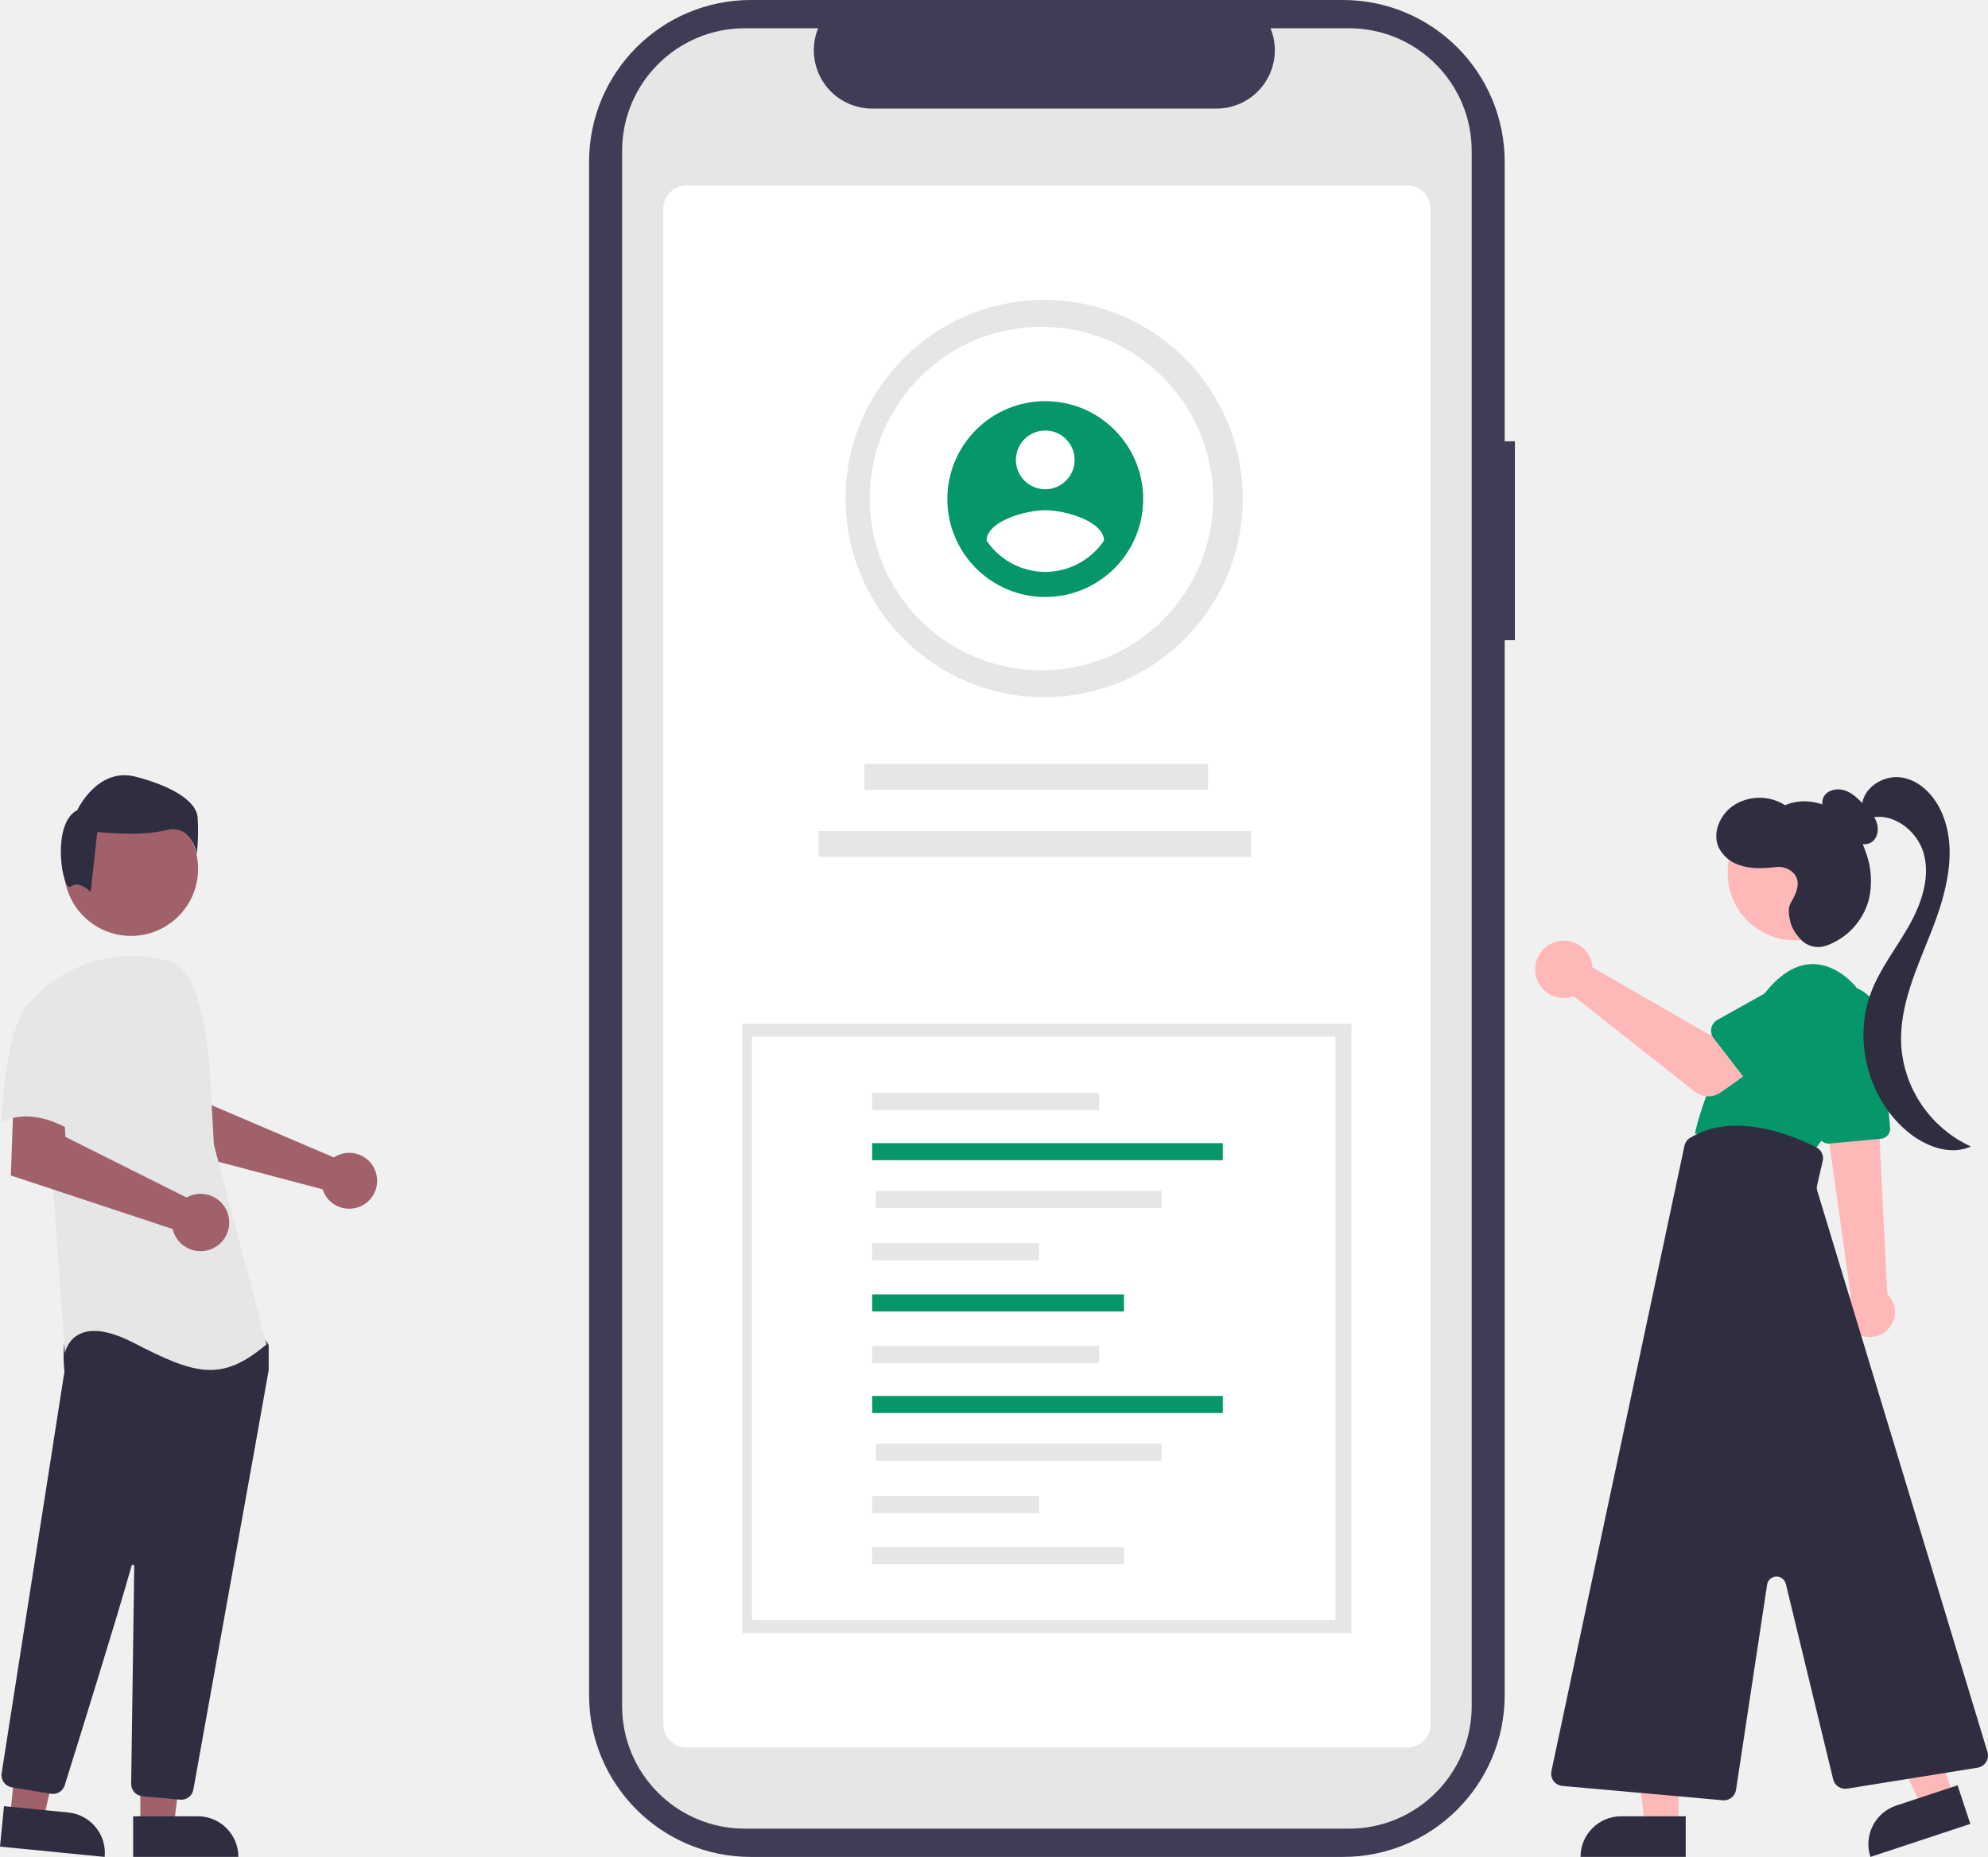
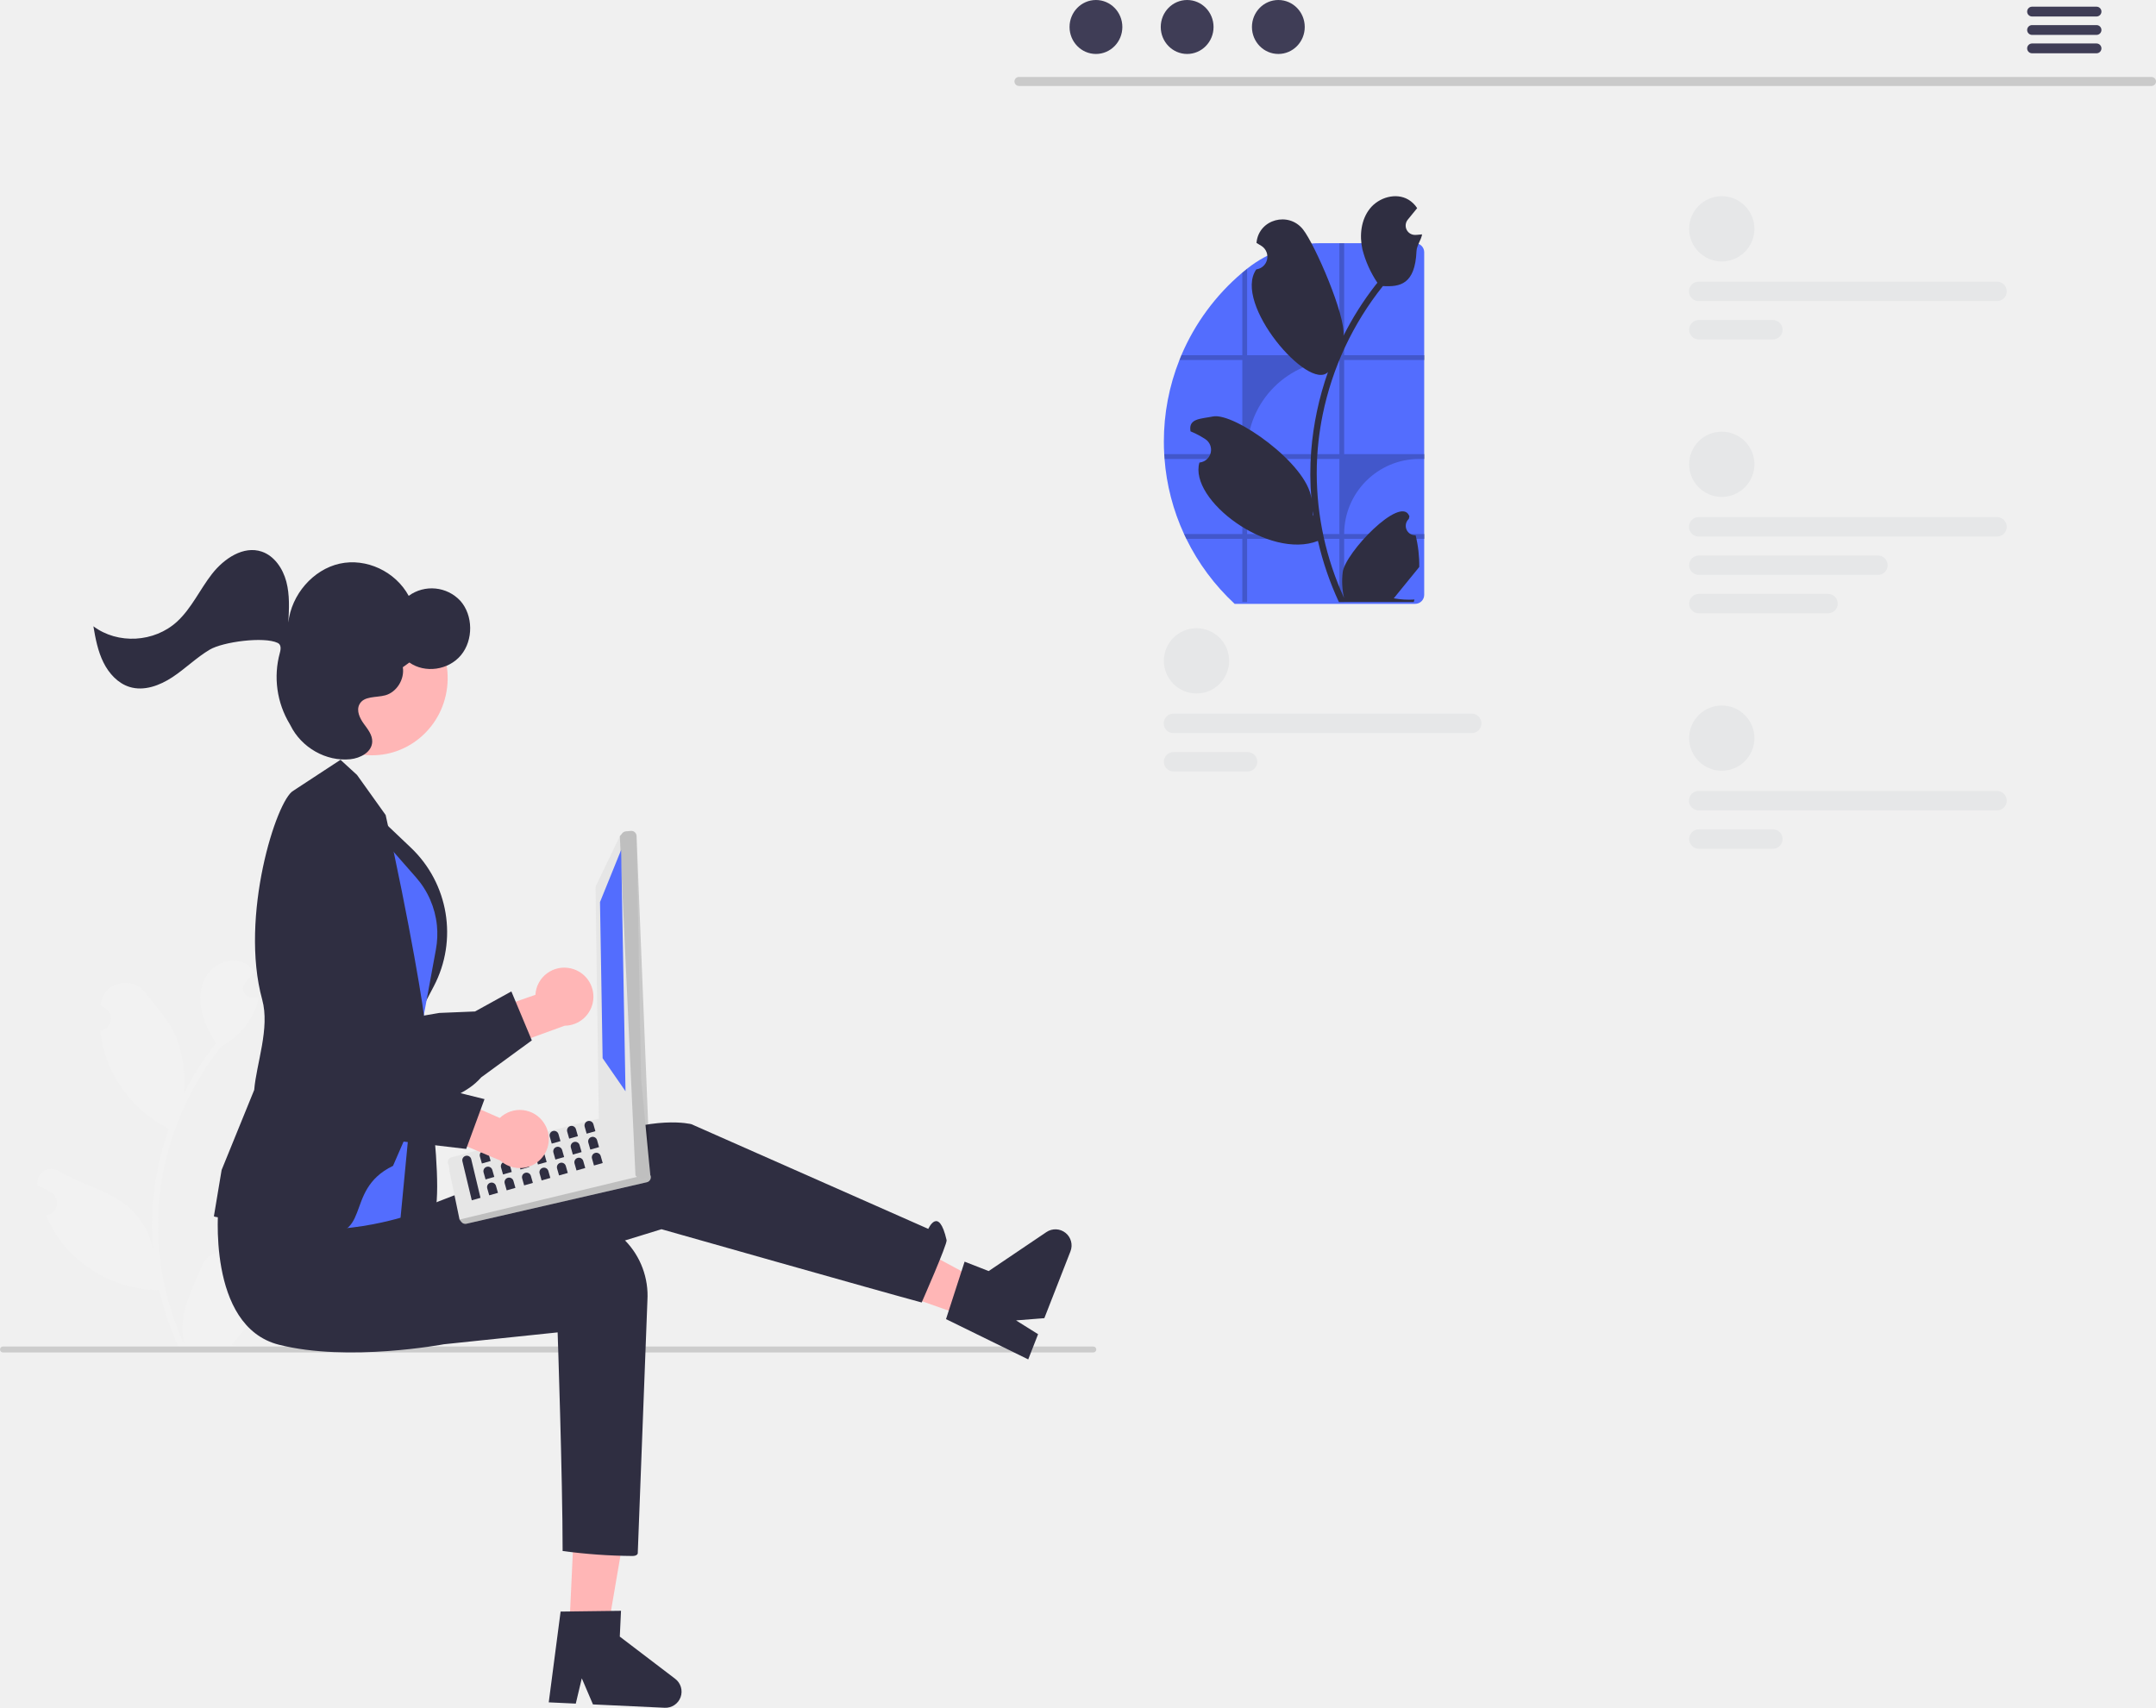
- <svg xmlns="http://www.w3.org/2000/svg" data-name="Layer 1" width="728.082" height="680.001" viewBox="0 0 728.082 680.001">
-   <path id="a55003b0-0446-4784-a3ce-c481a9759178-197" data-name="Path 339" d="M790.764,271.594h-3.736v-102.354a59.24,59.24,0,0,0-59.24-59.24h-216.846a59.24,59.24,0,0,0-59.24,59.24v561.521a59.24,59.24,0,0,0,59.24,59.24h216.85a59.24,59.24,0,0,0,59.24-59.24v-386.31h3.732Z" transform="translate(-235.959 -109.9995)" fill="#3f3d56" />
-   <path id="ad332593-d547-4870-8db7-c0503e6eb31e-198" data-name="Path 340" d="M774.954,165.275v569.452a44.93,44.93,0,0,1-44.913,44.923h-221.306a44.937,44.937,0,0,1-44.941-44.928v-569.447a44.936,44.936,0,0,1,44.941-44.922h26.845a21.364,21.364,0,0,0,19.764,29.411h126.168a21.364,21.364,0,0,0,19.76-29.415h28.756a44.93,44.93,0,0,1,44.922,44.913Z" transform="translate(-235.959 -109.9995)" fill="#e6e6e6" />
-   <path d="M751.374,749.925h-264a8.51,8.51,0,0,1-8.5-8.5v-555a8.51,8.51,0,0,1,8.5-8.5h264a8.51,8.51,0,0,1,8.5,8.5v555A8.51,8.51,0,0,1,751.374,749.925Z" transform="translate(-235.959 -109.9995)" fill="#fff" />
-   <circle id="edacdc74-dfad-4c1d-939b-d6c7a98a2115" data-name="Ellipse 56" cx="382.415" cy="182.571" r="72.736" fill="#e6e6e6" />
-   <circle id="aec4df6d-8b06-4bbe-8d40-2c8bcc37cf40" data-name="Ellipse 60" cx="381.415" cy="182.571" r="62.889" fill="#fff" />
-   <path id="b468b121-27e1-4684-879a-d4a6b6510a38-199" data-name="Path 341" d="M618.774,256.9a35.856,35.856,0,1,0,35.856,35.856,35.856,35.856,0,0,0-35.856-35.856Zm0,10.757a10.757,10.757,0,1,1-10.757,10.757,10.757,10.757,0,0,1,10.757-10.757Zm0,51.784a26.121,26.121,0,0,1-21.514-11.481c.172-7.171,14.342-11.119,21.514-11.119s21.341,3.948,21.514,11.119a26.164,26.164,0,0,1-21.514,11.484Z" transform="translate(-235.959 -109.9995)" fill="#059669" />
-   <rect id="af237293-25a3-489f-aa06-65014690590a" data-name="Rectangle 26" x="316.605" y="279.75" width="125.838" height="9.458" fill="#e6e6e6" />
-   <rect id="aecd757e-3845-4054-8ef4-8f3b3f1464a2" data-name="Rectangle 27" x="299.768" y="304.327" width="158.368" height="9.458" fill="#e6e6e6" />
-   <rect id="a528162f-764e-4523-bc44-e6dc5465582a" data-name="Rectangle 25-2" x="271.868" y="374.923" width="223.094" height="223.094" fill="#e6e6e6" />
-   <rect id="ac408f88-9589-4a26-924c-e7a781ddb6bc" data-name="Rectangle 25-3" x="275.415" y="379.643" width="213.655" height="213.655" fill="#fff" />
-   <g id="be47c712-4ebf-4226-80ad-879612060a69" data-name="Group 22">
-     <rect id="fadc6105-0551-448d-b6d9-436c4cc2b7a7" data-name="Rectangle 28" x="319.415" y="400.267" width="83.168" height="6.251" fill="#e6e6e6" />
-     <rect id="a4376b16-bb23-442d-8938-a8bcab4f190c" data-name="Rectangle 29" x="319.415" y="418.619" width="128.429" height="6.251" fill="#059669" />
-     <rect id="ae6c1c25-1aef-4af7-84b7-a99cb79f7c28" data-name="Rectangle 30" x="320.75" y="436.096" width="104.667" height="6.251" fill="#e6e6e6" />
-     <rect id="ad31106a-9486-4fc6-9d92-2d07f7dcec19" data-name="Rectangle 31" x="319.415" y="455.272" width="61.103" height="6.251" fill="#e6e6e6" />
-     <rect id="e133e237-d12d-4331-8259-b0f1b7869d24" data-name="Rectangle 32" x="319.415" y="474.003" width="92.22" height="6.251" fill="#059669" />
-     <rect id="a9ae706b-b3a6-4b62-8ac7-3a7f4cd0039d" data-name="Rectangle 38" x="319.415" y="492.851" width="83.168" height="6.251" fill="#e6e6e6" />
-     <rect id="bd082349-b2f2-4b60-be0c-57e16efac88b" data-name="Rectangle 39" x="319.415" y="511.202" width="128.429" height="6.251" fill="#059669" />
-     <rect id="ac0416d6-b57f-4bc7-9ff0-bb8dbe215cb0" data-name="Rectangle 40" x="320.75" y="528.679" width="104.667" height="6.251" fill="#e6e6e6" />
-     <rect id="b9702d28-4113-492b-a4b0-dbfc92fa702e" data-name="Rectangle 41" x="319.415" y="547.856" width="61.103" height="6.251" fill="#e6e6e6" />
-     <rect id="b41357bb-831a-49ca-b340-115c840dd657" data-name="Rectangle 42" x="319.415" y="566.587" width="92.22" height="6.251" fill="#e6e6e6" />
-   </g>
-   <g id="ac800076-fc8a-4256-a3b5-70e496d28429" data-name="Group 23">
-     <path id="b13647df-bb42-4a02-9bba-2700c526619d-200" data-name="Path 385" d="M928.727,595.025a9.13,9.13,0,1,1-15.852-9.064q.031-.053.062-.106a9.826,9.826,0,0,1,.86-1.22l-7.68-54.74-.23-1.64-1.56-11.17-.23-1.61.85.04,14.88.68,3.99.18.5,10.19,2.83,57.29a9.118,9.118,0,0,1,1.58,11.17Z" transform="translate(-235.959 -109.9995)" fill="#ffb8b8" />
-     <path id="bd34735f-0976-456f-8e45-072b5e73a744-201" data-name="Path 386" d="M905.931,528.751l18.895-1.733a3.73,3.73,0,0,0,3.364-4.037l-3.5-39.292a14.326,14.326,0,0,0-28.538,2.548q.036.406.096.809l5.666,38.54a3.724,3.724,0,0,0,3.678,3.181A2.639,2.639,0,0,0,905.931,528.751Z" transform="translate(-235.959 -109.9995)" fill="#059669" />
-     <path id="f1e660d0-c56f-45d1-8714-e8a3d2ffeea9-202" data-name="Path 387" d="M920.253,497.008a26.316,26.316,0,0,0-9.679-30.288c-7.125-4.875-16.875-6.625-27.375,5.875-21,25-26.5,52.5-26.5,52.5l43,7S914.322,514.22,920.253,497.008Z" transform="translate(-235.959 -109.9995)" fill="#059669" />
-     <path id="eb60bd0b-2a6b-4db7-a453-977e2259822f-203" data-name="Path 388" d="M850.706,778.614h-12.26l-5.832-47.288h18.094Z" transform="translate(-235.959 -109.9995)" fill="#ffb8b8" />
-     <path id="b4104c20-2c86-47e7-b6b0-d86d656d7ba2-204" data-name="Path 389" d="M814.805,789.997h38.531v-14.887h-23.644a14.887,14.887,0,0,0-14.887,14.887Z" transform="translate(-235.959 -109.9995)" fill="#2f2e41" />
-     <path id="b4e48bf6-fea8-48c3-adaa-b392a855b3f6-205" data-name="Path 390" d="M951.5,767.921l-11.64,3.848-20.38-43.068,17.18-5.679Z" transform="translate(-235.959 -109.9995)" fill="#ffb8b8" />
-     <path id="a6908023-9fbc-48a9-be4c-c86c0c45ebaf-206" data-name="Path 391" d="M920.983,789.997l36.584-12.092-4.672-14.135-22.45,7.42a14.887,14.887,0,0,0-9.463,18.807Z" transform="translate(-235.959 -109.9995)" fill="#2f2e41" />
-     <circle id="a687fec6-02c9-4040-89ed-32d713123e7f" data-name="Ellipse 65" cx="657.301" cy="319.761" r="24.561" fill="#ffb8b8" />
-     <path id="badfc474-5669-4d61-bc01-f70cc92406de-207" data-name="Path 392" d="M871.755,765.451l11.385-75.145a3.5,3.5,0,0,1,6.862-.3l17.338,71.612a4.533,4.533,0,0,0,5.088,3.385l47.825-7.686a4.5,4.5,0,0,0,3.593-5.75l-62.361-205.6a3.5,3.5,0,0,1-.061-1.8l2.076-9a4.484,4.484,0,0,0-2.327-5.014c-8.492-4.333-30-13.341-46.231-3.474a4.551,4.551,0,0,0-2.079,2.927l-48.716,228.97a4.5,4.5,0,0,0,4,5.419l58.757,5.262q.2.018.4.018a4.508,4.508,0,0,0,4.448-3.825Z" transform="translate(-235.959 -109.9995)" fill="#2f2e41" />
-     <path id="eb685785-93ca-4296-839e-b201e57ae5bb-208" data-name="Path 393" d="M909.546,412.407a18.58,18.58,0,0,1-4.855-4.22,6.3,6.3,0,0,1-.97-6.1c1.241-2.738,4.928-3.6,7.786-2.671s5.065,3.172,7.153,5.333c1.839,1.9,3.731,3.892,4.6,6.391s.424,5.668-1.746,7.185c-2.13,1.488-5.192.879-7.24-.719s-3.316-3.97-4.525-6.27Z" transform="translate(-235.959 -109.9995)" fill="#2f2e41" />
-     <path id="a7ccb8bb-f2b9-4447-b454-9c546e399f41-209" data-name="Path 394" d="M917.865,405.409c.136-6.92,8.024-11.883,14.837-10.656s12.049,7.035,14.67,13.441c5.538,13.535,1.381,28.979-3.955,42.6s-11.94,27.439-11.161,42.043a43.925,43.925,0,0,0,25.515,37c-7.688,3.485-16.878-.115-23.339-5.548-14.348-12.065-19.886-33.546-13.161-51.044,3.317-8.631,9.163-16.015,13.727-24.056s7.913-17.518,5.556-26.459-12.385-16.179-20.958-12.72Z" transform="translate(-235.959 -109.9995)" fill="#2f2e41" />
-     <path id="bd42e2a1-f38b-413b-b655-cc202f14f4c1-210" data-name="Path 395" d="M891.787,440.659c2.141-3.618,4.3-8.368.388-11.531a8.064,8.064,0,0,0-6.05-1.6c-4.412.532-9.217.751-13.488-.852a12.644,12.644,0,0,1-7.335-6.591c-2.2-5.224.556-11.572,5.165-14.874a17.4,17.4,0,0,1,19.258-.341c5.97-2.637,13.213-1.464,18.637,2.166s9.135,9.443,11.151,15.65a30.206,30.206,0,0,1,.923,16.615,24.692,24.692,0,0,1-15.316,16.879,8.892,8.892,0,0,1-8.782-1.3s-3.385-2.955-4.444-6.514C891.079,445.629,890.644,442.592,891.787,440.659Z" transform="translate(-235.959 -109.9995)" fill="#2f2e41" />
-     <path id="a0cecca8-8fe0-4420-9365-651f9eef8dd5-211" data-name="Path 397" d="M818.925,462.575a10.524,10.524,0,0,1,.239,1.64l42.957,24.782,10.441-6.011,11.131,14.572-17.45,12.438a8,8,0,0,1-9.6-.234l-44.3-34.946a10.5,10.5,0,1,1,6.576-12.241Z" transform="translate(-235.959 -109.9995)" fill="#ffb8b8" />
-     <path id="b21f2b01-13d8-4bae-8637-c810de2f9faf-212" data-name="Path 398" d="M863.558,490.171l13.884,17.994a4.5,4.5,0,0,0,6.8.373l15.717-16.321a12.5,12.5,0,0,0-14.926-20.056q-.204.152-.401.312l-19.712,11.022a4.5,4.5,0,0,0-1.365,6.676Z" transform="translate(-235.959 -109.9995)" fill="#059669" />
-   </g>
-   <g id="b22d1c68-5a77-444f-a5cc-3f82f20a89dd" data-name="Group 24">
-     <path id="e5b1612b-0075-49ae-a43a-e875f9772667-213" data-name="Path 552" d="M359.66,533.056a10.091,10.091,0,0,0-1.411.787l-44.852-19.143-1.6-11.815-17.922-.11,1.059,27.1,59.2,15.658a10.606,10.606,0,0,0,.448,1.208,10.235,10.235,0,1,0,5.079-13.682Z" transform="translate(-235.959 -109.9995)" fill="#a0616a" />
-     <path id="aa9c986c-d78a-4457-b2bb-b0791fabccea-214" data-name="Path 553" d="M287.357,778.615h12.26l5.832-47.288h-18.094Z" transform="translate(-235.959 -109.9995)" fill="#a0616a" />
-     <path id="b210f84f-9c85-4cf8-a59b-65b7d4fb35d0-215" data-name="Path 554" d="M308.374,775.112h-23.644v14.882h38.531a14.887,14.887,0,0,0-14.887-14.887h-0Z" transform="translate(-235.959 -109.9995)" fill="#2f2e41" />
-     <path id="f66096e0-a946-448d-a2e8-3cde5fe284ed-216" data-name="Path 555" d="M239.677,775.152l12.2,1.2,10.441-46.488-18.007-1.769Z" transform="translate(-235.959 -109.9995)" fill="#a0616a" />
-     <path id="fcefb2c9-d6d5-4bec-a5f5-cc8066a5bb74-217" data-name="Path 556" d="M260.944,773.728,237.418,771.411,235.959,786.224l38.337,3.776A14.884,14.884,0,0,0,260.943,773.728Z" transform="translate(-235.959 -109.9995)" fill="#2f2e41" />
-     <circle id="b1d8892c-f39d-4126-8224-86b256c1ff9d" data-name="Ellipse 84" cx="47.985" cy="318.169" r="24.561" fill="#a0616a" />
-     <path id="ac2d3eab-b9a5-4eb5-9d63-fe405943fbfc-218" data-name="Path 557" d="M302.357,769.053a4.471,4.471,0,0,0,4.415-3.7c6.341-35.219,27.088-150.4,27.584-153.593a1.416,1.416,0,0,0,.016-.222v-8.588a1.489,1.489,0,0,0-.279-.872l-2.74-3.838a1.479,1.479,0,0,0-1.144-.625c-15.622-.732-66.784-2.879-69.256.209h0c-2.482,3.1-1.6,12.507-1.4,14.36l-.01.193-22.985,147a4.512,4.512,0,0,0,3.715,5.135l14.356,2.365a4.521,4.521,0,0,0,5.025-3.093c4.44-14.188,19.329-61.918,24.489-80.387a.5.5,0,0,1,.981.139c-.258,17.606-.881,62.523-1.1,78.037l-.023,1.671a4.518,4.518,0,0,0,4.093,4.536l13.843,1.254A4.174,4.174,0,0,0,302.357,769.053Z" transform="translate(-235.959 -109.9995)" fill="#2f2e41" />
-     <path id="bbed60f3-1a89-4078-91d7-bc96163e326a-219" data-name="Path 99" d="M299.532,462.387c4.286,2.548,6.851,7.23,8.323,12a113.686,113.686,0,0,1,4.884,27.159l1.556,27.6,19.255,73.17c-16.689,14.121-26.315,10.911-48.781-.639s-25.032,3.851-25.032,3.851l-4.492-62.258-6.418-68.032a30.172,30.172,0,0,1,4.862-4.674,49.659,49.659,0,0,1,42.442-9Z" transform="translate(-235.959 -109.9995)" fill="#e6e6e6" />
-     <path id="ff536e95-7831-431c-8ca8-0e166a93b4bb-220" data-name="Path 558" d="M305.786,547.833a10.528,10.528,0,0,0-1.5.7l-44.35-22.2-.736-12.026-18.294-1.261-.98,27.413,59.266,19.6a10.5,10.5,0,1,0,6.593-12.232Z" transform="translate(-235.959 -109.9995)" fill="#a0616a" />
-     <path id="ed99b844-bab2-4090-afff-3e8d6994d5eb-221" data-name="Path 101" d="M249.147,475.545c-10.911,3.851-12.834,45.574-12.834,45.574,12.837-7.06,28.241,4.493,28.241,4.493s3.209-10.912,7.06-25.032a24.53,24.53,0,0,0-5.134-23.106S260.059,471.692,249.147,475.545Z" transform="translate(-235.959 -109.9995)" fill="#e6e6e6" />
-     <path id="a410275c-d14b-4b59-9c0e-be849f4d4fe2-222" data-name="Path 102" d="M261.926,434.664c3.06-2.448,7.235,2,7.235,2l2.448-22.031s15.3,1.833,25.094-.612,11.323,8.875,11.323,8.875a78.584,78.584,0,0,0,.306-13.771c-.612-5.508-8.568-11.017-22.645-14.689s-21.421,12.241-21.421,12.241C254.468,411.572,258.862,437.113,261.926,434.664Z" transform="translate(-235.959 -109.9995)" fill="#2f2e41" />
-   </g>
+ <svg xmlns="http://www.w3.org/2000/svg" data-name="Layer 1" width="864.67" height="685.078" viewBox="0 0 864.67 685.078">
+   <path d="M268.971,622.8a3.613,3.613,0,0,1-2.619-6.263c.091-.362.156-.622.248-.984q-.049-.118-.098-.236a9.703,9.703,0,0,0-17.898.067c-2.927,7.051-6.654,14.113-7.572,21.568a28.706,28.706,0,0,0,.504,9.872A115.086,115.086,0,0,1,231.066,599.025a111.08,111.08,0,0,1,.689-12.392q.571-5.06,1.584-10.047a116.419,116.419,0,0,1,23.087-49.342,30.983,30.983,0,0,0,12.886-13.369,23.634,23.634,0,0,0,2.149-6.458c-.627.082-1.265.134-1.892.175-.195.01-.401.021-.597.031l-.074.003a3.58,3.58,0,0,1-2.94-5.832q.406-.5.813-.999c.411-.514.833-1.018,1.244-1.532a1.785,1.785,0,0,0,.134-.154c.473-.586.946-1.162,1.419-1.748a10.352,10.352,0,0,0-3.394-3.28c-4.741-2.777-11.281-.854-14.706,3.435-3.435,4.288-4.083,10.304-2.89,15.662a41.485,41.485,0,0,0,5.738,12.793c-.257.329-.525.648-.782.977a117.172,117.172,0,0,0-12.23,19.375,48.709,48.709,0,0,0-2.908-22.624c-2.783-6.715-8.001-12.37-12.595-18.175-5.519-6.973-16.835-3.93-17.807,4.909q-.014.128-.028.257,1.024.577,2.004,1.226a4.901,4.901,0,0,1-1.976,8.919l-.1.015a48.767,48.767,0,0,0,1.285,7.291,50.21,50.21,0,0,0,25,31.468c.401.206.792.411,1.193.607a119.598,119.598,0,0,0-6.438,30.296,113.435,113.435,0,0,0,.082,18.315l-.031-.216a29.974,29.974,0,0,0-10.232-17.308c-7.874-6.469-18.999-8.851-27.494-14.05a5.625,5.625,0,0,0-8.616,5.473q.017.114.035.227a32.928,32.928,0,0,1,3.692,1.779q1.024.578,2.004,1.226a4.901,4.901,0,0,1-1.976,8.919l-.1.015c-.072.01-.134.021-.206.031a48.808,48.808,0,0,0,8.978,14.058,50.254,50.254,0,0,0,36.446,15.991h.01a119.562,119.562,0,0,0,8.032,23.447h28.692c.103-.319.195-.648.288-.967a32.599,32.599,0,0,1-7.939-.473c2.129-2.612,4.257-5.245,6.386-7.857a1.78,1.78,0,0,0,.134-.154c1.08-1.337,2.17-2.663,3.25-4l.001-.002A47.75,47.75,0,0,0,268.972,622.801Z" transform="translate(-167.665 -107.4608)" fill="#f2f2f2" />
+   <path d="M607.335,648.805a1.186,1.186,0,0,1-1.19,1.19H168.855a1.19,1.19,0,0,1,0-2.38h437.29A1.187,1.187,0,0,1,607.335,648.805Z" transform="translate(-167.665 -107.4608)" fill="#ccc" />
+   <path d="M396.647,495.944a11.583,11.583,0,0,0-14.259,10.59l-24.999,8.7,1.582,16.481,35.131-12.782a11.646,11.646,0,0,0,2.546-22.989Z" transform="translate(-167.665 -107.4608)" fill="#ffb6b6" />
+   <path d="M355.905,543.848c-9.94,6.928-27.452,10.472-51.286,10.31a9.53,9.53,0,0,1-7.026-3.064c-6.377-6.641-6.128-21.8-6.088-23.264l-6.99-26.342c-.15-.403-4.019-11.212-.083-18.759a12.369,12.369,0,0,1,8.226-6.269c14.782-3.923,28.678,35.647,30.444,40.875l20.745-3.533,14.326-.589,14.576-8.045,8.206,19.64-20.308,14.841A25.664,25.664,0,0,1,355.905,543.848Z" transform="translate(-167.665 -107.4608)" fill="#2f2e41" />
+   <polygon points="228.268 654.202 243.549 654.916 253.575 596.315 231.022 595.261 228.268 654.202" fill="#ffb6b6" />
+   <path d="M392.496,753.947l24.223-.312-.484,10.349,22.224,16.935a6.472,6.472,0,0,1-4.225,11.613l-28.759-1.345-4.478-10.469-2.414,10.147-10.843-.507Z" transform="translate(-167.665 -107.4608)" fill="#2f2e41" />
+   <polygon points="387.812 528.378 393.379 514.129 341.068 485.876 314.642 502.486 387.812 528.378" fill="#ffb6b6" />
+   <path d="M547.067,636.626l7.457-23.049,9.65,3.771L587.331,601.712a6.472,6.472,0,0,1,9.65,7.719L586.503,636.246l-11.352.892,8.84,5.535-3.951,10.111Z" transform="translate(-167.665 -107.4608)" fill="#2f2e41" />
+   <path d="M254.961,593.431s6.346,40.516,36.346,43.516,57.654-10.516,57.654-10.516l84-25.87s89.346,25.386,104.346,29.386c0,0,10.346-23.484,10-25-3.19-13.958-7.346-4.516-7.346-4.516l-95-42s-15-4-41,7S308.307,602.947,308.307,602.947Z" transform="translate(-167.665 -107.4608)" fill="#2f2e41" />
+   <path d="M255.307,590.947s-5.003,48.537,24.22,55.951c27.78,7.049,66.098-.182,66.098-.182l45.681-4.769s2,58.696,2,87.696a220.258,220.258,0,0,0,28,2c2,0,2.133-1.048,2.133-1.048l3.873-101.444a31.658,31.658,0,0,0-32.754-33.585q-3.235.123-6.786.458c-28.102,2.695-62.99-3.034-62.99-3.034Z" transform="translate(-167.665 -107.4608)" fill="#2f2e41" />
+   <path d="M336.366,520.535s11.864,71.744,3.846,77.471-19.013,5.75-19.013,5.75l-2.557-39.613Z" transform="translate(-167.665 -107.4608)" fill="#2f2e41" />
+   <path d="M316.578,432.424l15.863,15.073a46.752,46.752,0,0,1,9.2,55.604l-7.583,14.46Z" transform="translate(-167.665 -107.4608)" fill="#2f2e41" />
+   <path d="M313.031,434.958,334.525,459.441a34.355,34.355,0,0,1,8.362,19.198v0a34.355,34.355,0,0,1-.391,9.683l-8.1,44.034L328.307,595.947s-47.003,14.242-51.814-7.75S313.031,434.958,313.031,434.958Z" transform="translate(-167.665 -107.4608)" fill="#536dfe" />
+   <path d="M292.856,601.923c-30.898-5.149-38.467-6.171-38.938-6.352l-.472-.18,3.097-18.584,13.078-32.135c.849-10.512,6.358-24.754,3.206-36.194-9.161-33.257,5.723-80.253,12.529-83.853l18.869-12.37,6.624,6.073L322.332,434.405c9.449,42.091,15.975,81.323,15.658,83.721l-5.832,41.207-6.872,15.806C304.438,585.198,318.457,606.19,292.856,601.923Z" transform="translate(-167.665 -107.4608)" fill="#2f2e41" />
+   <path d="M348.796,571.693l48.514-12.98,4.272-1.013,3.046-.723,3.55-.839.028-.007a2.013,2.013,0,0,1,1.507.251l18.014,21.598a1.59,1.59,0,0,1,.424.381.714.714,0,0,1,.128.135,2.056,2.056,0,0,1-1.159,3.21l-72.373,16.655a2.039,2.039,0,0,1-2.049-.724l-.734-.952-4.005-19.286-.285-2.504a1.996,1.996,0,0,1-.375-.788A2.028,2.028,0,0,1,348.796,571.693Z" transform="translate(-167.665 -107.4608)" fill="#e6e6e6" />
+   <path d="M351.963,596.683l.739.955a2.038,2.038,0,0,0,2.044.724l72.376-16.656a2.052,2.052,0,0,0,1.156-3.208.611.611,0,0,0-.126-.135Z" transform="translate(-167.665 -107.4608)" opacity="0.17" style="isolation:isolate" />
+   <path d="M407.816,555.997l-1.309-92.265a2.106,2.106,0,0,1,.467-1.542l9.274-19.301.963-1.17a2.132,2.132,0,0,1,1.425-.754l2.019-.188a2.107,2.107,0,0,1,2.303,1.891h0l1.818,97.624.002.007.901,9.4,1.067,11.162.003.014,1.666,17.366a2.062,2.062,0,0,1-.557,1.637,2.091,2.091,0,0,1-1.585.678l-1.313-.026a2.14,2.14,0,0,1-1.364-.538l-.735-.66-.34-.31-14.007-21.653A2.094,2.094,0,0,1,407.816,555.997Z" transform="translate(-167.665 -107.4608)" fill="#e6e6e6" />
+   <path d="M416.251,442.889l6.267,136.136.343.306.732.658a2.132,2.132,0,0,0,1.364.538l1.315.026a2.115,2.115,0,0,0,2.141-2.314L422.955,442.67a2.108,2.108,0,0,0-2.299-1.897l-2.023.194a2.078,2.078,0,0,0-1.418.754Z" transform="translate(-167.665 -107.4608)" opacity="0.17" style="isolation:isolate" />
+   <polygon points="249.113 340.929 240.632 361.864 241.681 424.491 250.863 437.77 249.113 340.929" fill="#536dfe" />
+   <path d="M354.387,571.141a1.821,1.821,0,0,0-1.252,2.249l3.736,15.571,3.501-.997-3.736-15.571A1.821,1.821,0,0,0,354.387,571.141Z" transform="translate(-167.665 -107.4608)" fill="#2f2e41" />
+   <path d="M361.389,569.147a1.821,1.821,0,0,0-1.252,2.249l.797,2.801,3.501-.997-.797-2.801A1.821,1.821,0,0,0,361.389,569.147Z" transform="translate(-167.665 -107.4608)" fill="#2f2e41" />
+   <path d="M368.391,567.153a1.821,1.821,0,0,0-1.252,2.249l.797,2.801,3.501-.997-.797-2.801A1.821,1.821,0,0,0,368.391,567.153Z" transform="translate(-167.665 -107.4608)" fill="#2f2e41" />
+   <path d="M375.393,565.16a1.821,1.821,0,0,0-1.252,2.249l.797,2.801,3.501-.997-.797-2.801A1.821,1.821,0,0,0,375.393,565.16Z" transform="translate(-167.665 -107.4608)" fill="#2f2e41" />
+   <path d="M382.395,563.166a1.821,1.821,0,0,0-1.252,2.249l.797,2.801,3.501-.997-.797-2.801A1.821,1.821,0,0,0,382.395,563.166Z" transform="translate(-167.665 -107.4608)" fill="#2f2e41" />
+   <path d="M389.396,561.172a1.821,1.821,0,0,0-1.252,2.249l.797,2.801,3.501-.997-.797-2.801A1.821,1.821,0,0,0,389.396,561.172Z" transform="translate(-167.665 -107.4608)" fill="#2f2e41" />
+   <path d="M396.398,559.178a1.821,1.821,0,0,0-1.252,2.249l.797,2.801,3.501-.997-.797-2.801A1.821,1.821,0,0,0,396.398,559.178Z" transform="translate(-167.665 -107.4608)" fill="#2f2e41" />
+   <path d="M403.4,557.185a1.821,1.821,0,0,0-1.252,2.249l.797,2.801,3.501-.997-.797-2.801A1.821,1.821,0,0,0,403.4,557.185Z" transform="translate(-167.665 -107.4608)" fill="#2f2e41" />
+   <path d="M362.859,575.532a1.821,1.821,0,0,0-1.252,2.249l.797,2.801,3.501-.997-.797-2.801A1.821,1.821,0,0,0,362.859,575.532Z" transform="translate(-167.665 -107.4608)" fill="#2f2e41" />
+   <path d="M369.86,573.539a1.821,1.821,0,0,0-1.252,2.249l.797,2.801,3.501-.997-.797-2.801A1.821,1.821,0,0,0,369.86,573.539Z" transform="translate(-167.665 -107.4608)" fill="#2f2e41" />
+   <path d="M376.862,571.545a1.821,1.821,0,0,0-1.252,2.249l.797,2.801,3.501-.997-.797-2.801A1.821,1.821,0,0,0,376.862,571.545Z" transform="translate(-167.665 -107.4608)" fill="#2f2e41" />
+   <path d="M383.864,569.551A1.821,1.821,0,0,0,382.612,571.8l.797,2.801,3.501-.997-.797-2.801A1.821,1.821,0,0,0,383.864,569.551Z" transform="translate(-167.665 -107.4608)" fill="#2f2e41" />
+   <path d="M390.866,567.557a1.821,1.821,0,0,0-1.252,2.249l.797,2.801,3.501-.997-.797-2.801A1.821,1.821,0,0,0,390.866,567.557Z" transform="translate(-167.665 -107.4608)" fill="#2f2e41" />
+   <path d="M397.868,565.564a1.821,1.821,0,0,0-1.252,2.249l.797,2.801,3.501-.997-.797-2.801A1.821,1.821,0,0,0,397.868,565.564Z" transform="translate(-167.665 -107.4608)" fill="#2f2e41" />
+   <path d="M404.87,563.57a1.821,1.821,0,0,0-1.252,2.249l.797,2.801,3.501-.997-.797-2.801A1.821,1.821,0,0,0,404.87,563.57Z" transform="translate(-167.665 -107.4608)" fill="#2f2e41" />
+   <path d="M364.328,581.917a1.821,1.821,0,0,0-1.252,2.249l.797,2.801,3.501-.997-.797-2.801A1.821,1.821,0,0,0,364.328,581.917Z" transform="translate(-167.665 -107.4608)" fill="#2f2e41" />
+   <path d="M371.33,579.924a1.821,1.821,0,0,0-1.252,2.249l.797,2.801,3.501-.997-.797-2.801A1.821,1.821,0,0,0,371.33,579.924Z" transform="translate(-167.665 -107.4608)" fill="#2f2e41" />
+   <path d="M378.332,577.93a1.821,1.821,0,0,0-1.252,2.249l.797,2.801,3.501-.997-.797-2.801A1.821,1.821,0,0,0,378.332,577.93Z" transform="translate(-167.665 -107.4608)" fill="#2f2e41" />
+   <path d="M385.334,575.936a1.821,1.821,0,0,0-1.252,2.249l.797,2.801,3.501-.997-.797-2.801A1.821,1.821,0,0,0,385.334,575.936Z" transform="translate(-167.665 -107.4608)" fill="#2f2e41" />
+   <path d="M392.335,573.943a1.821,1.821,0,0,0-1.252,2.249l.797,2.801,3.501-.997-.797-2.801A1.821,1.821,0,0,0,392.335,573.943Z" transform="translate(-167.665 -107.4608)" fill="#2f2e41" />
+   <path d="M399.337,571.949a1.821,1.821,0,0,0-1.252,2.249l.797,2.801,3.501-.997L401.586,573.201A1.821,1.821,0,0,0,399.337,571.949Z" transform="translate(-167.665 -107.4608)" fill="#2f2e41" />
+   <path d="M406.339,569.955a1.821,1.821,0,0,0-1.252,2.249l.797,2.801,3.501-.997-.797-2.801A1.821,1.821,0,0,0,406.339,569.955Z" transform="translate(-167.665 -107.4608)" fill="#2f2e41" />
+   <path d="M385.768,557.871a11.583,11.583,0,0,0-17.655-1.937l-24.242-10.628-10.052,13.157L368.264,572.991a11.646,11.646,0,0,0,17.504-15.119Z" transform="translate(-167.665 -107.4608)" fill="#ffb6b6" />
+   <path d="M323.318,565.271c-11.999-1.683-27.246-10.998-44.605-27.329a9.53,9.53,0,0,1-3.066-7.026c-.157-9.206,10.337-20.148,11.362-21.194l12.795-24.064c.164-.397,4.681-10.952,12.7-13.807a12.369,12.369,0,0,1,10.294,1.001c13.504,7.18-3.227,45.637-5.489,50.671l17.609,11.522,10.902,9.313,16.157,4.018-7.345,19.978-24.981-2.936A25.664,25.664,0,0,1,323.318,565.271Z" transform="translate(-167.665 -107.4608)" fill="#2f2e41" />
+   <ellipse cx="317.082" cy="379.669" rx="30.782" ry="30.111" transform="translate(-265.2773 541.8718) rotate(-83.16773)" fill="#ffb6b6" />
+   <path d="M238.669,356.829c5.792-5.317,9.15-12.891,14.019-19.133,4.869-6.243,12.66-11.419,19.941-8.958,5.019,1.696,8.454,6.716,9.861,12.023,1.407,5.306,1.115,10.937.813,16.452,1.223-11.26,9.938-21.274,20.573-23.64,10.635-2.366,22.369,3.1,27.699,12.903a15.695,15.695,0,0,1,20.75,2.045c5.122,5.814,5.222,15.724.22,21.757s-14.43,7.375-20.699,2.945l-2.631,1.896c.775,4.826-2.472,10.027-7.032,11.263-3.697,1.002-8.647.168-10.41,3.711-1.232,2.475.161,5.442,1.756,7.649,1.595,2.207,3.526,4.519,3.417,7.295-.164,4.189-4.8,6.581-8.802,6.99-9.651.985-19.557-4.617-23.979-13.559q-.128-.259-.283-.521a36.55,36.55,0,0,1-3.975-28.623c.534-1.88.398-3.343-.869-3.955-5.477-2.647-21.975-.446-27.264,2.696-5.29,3.142-9.759,7.602-14.899,11.006-5.14,3.403-11.452,5.747-17.246,3.958-4.641-1.433-8.264-5.361-10.481-9.841-2.217-4.48-3.199-9.51-4.022-14.49C214.89,366.015,229.552,365.198,238.669,356.829Z" transform="translate(-167.665 -107.4608)" fill="#2f2e41" />
+   <path d="M1030.568,141.945H576.275a1.807,1.807,0,0,1,0-3.613h454.293a1.807,1.807,0,0,1,0,3.613Z" transform="translate(-167.665 -107.4608)" fill="#cacaca" />
+   <ellipse cx="439.534" cy="10.823" rx="10.588" ry="10.823" fill="#3f3d56" />
+   <ellipse cx="476.109" cy="10.823" rx="10.588" ry="10.823" fill="#3f3d56" />
+   <ellipse cx="512.684" cy="10.823" rx="10.588" ry="10.823" fill="#3f3d56" />
+   <path d="M1008.547,110.143h-25.981a1.968,1.968,0,0,0,0,3.934h25.981a1.968,1.968,0,0,0,0-3.934Z" transform="translate(-167.665 -107.4608)" fill="#3f3d56" />
+   <path d="M1008.547,117.528h-25.981a1.968,1.968,0,0,0,0,3.934h25.981a1.968,1.968,0,0,0,0-3.934Z" transform="translate(-167.665 -107.4608)" fill="#3f3d56" />
+   <path d="M1008.547,124.903h-25.981a1.968,1.968,0,0,0,0,3.934h25.981a1.968,1.968,0,0,0,0-3.934Z" transform="translate(-167.665 -107.4608)" fill="#3f3d56" />
+   <path d="M234.115,557.167l.015-.02-.015.041Z" transform="translate(-167.665 -107.4608)" fill="#2f2e41" />
+   <circle cx="690.523" cy="91.795" r="13.089" fill="#e6e7e8" />
+   <path d="M968.51,228.24H848.996a3.898,3.898,0,1,1,0-7.795H968.51a3.898,3.898,0,1,1,0,7.795Z" transform="translate(-167.665 -107.4608)" fill="#e6e7e8" />
+   <path d="M878.68,243.642H848.996a3.898,3.898,0,1,1,0-7.796h29.684a3.898,3.898,0,0,1,0,7.796Z" transform="translate(-167.665 -107.4608)" fill="#e6e7e8" />
+   <circle cx="690.523" cy="296.1" r="13.089" fill="#e6e7e8" />
+   <path d="M968.51,432.545H848.996a3.898,3.898,0,1,1,0-7.795H968.51a3.898,3.898,0,1,1,0,7.795Z" transform="translate(-167.665 -107.4608)" fill="#e6e7e8" />
+   <path d="M878.68,447.947H848.996a3.898,3.898,0,1,1,0-7.796h29.684a3.898,3.898,0,0,1,0,7.796Z" transform="translate(-167.665 -107.4608)" fill="#e6e7e8" />
+   <circle cx="479.859" cy="265.096" r="13.089" fill="#e6e7e8" />
+   <path d="M757.846,401.542H638.332a3.898,3.898,0,1,1,0-7.795h119.514a3.898,3.898,0,1,1,0,7.795Z" transform="translate(-167.665 -107.4608)" fill="#e6e7e8" />
+   <path d="M668.016,416.944H638.332a3.898,3.898,0,1,1,0-7.796h29.684a3.898,3.898,0,1,1,0,7.796Z" transform="translate(-167.665 -107.4608)" fill="#e6e7e8" />
+   <circle cx="690.523" cy="186.247" r="13.089" fill="#e6e7e8" />
+   <path d="M968.51,322.692H848.996a3.898,3.898,0,1,1,0-7.795H968.51a3.898,3.898,0,1,1,0,7.795Z" transform="translate(-167.665 -107.4608)" fill="#e6e7e8" />
+   <path d="M920.813,338.094H848.996a3.898,3.898,0,1,1,0-7.796h71.817a3.898,3.898,0,0,1,0,7.796Z" transform="translate(-167.665 -107.4608)" fill="#e6e7e8" />
+   <path d="M900.803,353.496H848.996a3.898,3.898,0,1,1,0-7.796h51.806a3.898,3.898,0,0,1,0,7.796Z" transform="translate(-167.665 -107.4608)" fill="#e6e7e8" />
+   <path d="M738.847,208.649V346.076a3.625,3.625,0,0,1-3.616,3.621H662.821a88.849,88.849,0,0,1-19.387-26.085c-.316-.632-.617-1.269-.904-1.916a88.005,88.005,0,0,1-7.824-30.125c-.054-.642-.099-1.279-.128-1.926-.099-1.655-.143-3.334-.143-5.018a88.44,88.44,0,0,1,6.238-32.743c.247-.647.509-1.289.78-1.926a88.976,88.976,0,0,1,24.445-33.133q.948-.808,1.916-1.571l.148-.119a46.837,46.837,0,0,1,29.226-10.116h38.043A3.627,3.627,0,0,1,738.847,208.649Z" transform="translate(-167.665 -107.4608)" fill="#536dfe" />
+   <path d="M739.04,251.883v-1.926h-32.294V205.018h-1.921v44.938H667.814V215.253q-.971.763-1.916,1.571v33.133H641.453c-.272.637-.533,1.279-.78,1.926h25.225v37.761H634.577c.03.647.074,1.284.128,1.926h31.192v30.125H642.53c.286.647.588,1.284.904,1.916h22.464v25.324h1.916v-25.324h37.011v25.324h1.921v-25.324h32.294v-1.916h-32.294a30.119,30.119,0,0,1,30.125-30.125h2.168v-1.926h-32.294V251.883Zm-34.215,69.813H667.814V291.571h37.011Zm0-32.051H667.814v-.756A37.008,37.008,0,0,1,704.825,251.883Z" transform="translate(-167.665 -107.4608)" opacity="0.2" />
+   <path d="M735.398,322.181a3.78,3.78,0,0,1-2.739-6.551c.095-.379.164-.651.259-1.03q-.051-.124-.103-.247c-3.48-8.298-25.685,14.833-26.645,22.632a30.029,30.029,0,0,0,.527,10.328,120.392,120.392,0,0,1-10.952-50.003,116.202,116.202,0,0,1,.721-12.963q.597-5.293,1.657-10.511a121.787,121.787,0,0,1,24.151-51.616c6.874.384,12.898-.663,13.48-13.985.103-2.37,1.861-4.422,2.248-6.756-.656.086-1.323.14-1.979.183-.204.011-.42.021-.624.032l-.077.003a3.745,3.745,0,0,1-3.076-6.101q.425-.523.851-1.046c.43-.538.871-1.065,1.302-1.603a1.868,1.868,0,0,0,.14-.161c.495-.613.99-1.216,1.485-1.829a10.829,10.829,0,0,0-3.55-3.432c-4.959-2.905-11.801-.893-15.384,3.593-3.593,4.486-4.271,10.779-3.023,16.384a43.398,43.398,0,0,0,6.003,13.383c-.269.344-.549.678-.818,1.022a122.574,122.574,0,0,0-12.794,20.268c1.016-7.939-11.412-36.608-16.218-42.681-5.773-7.294-17.611-4.111-18.628,5.136q-.015.134-.029.268,1.071.604,2.096,1.282a5.127,5.127,0,0,1-2.067,9.33l-.105.016c-9.556,13.644,21.077,49.155,28.745,41.181a125.112,125.112,0,0,0-6.734,31.693,118.663,118.663,0,0,0,.086,19.16l-.032-.226c-1.704-13.882-30.931-34.523-39.466-32.803-4.917.99-9.76.765-9.013,5.725q.018.119.036.237a34.445,34.445,0,0,1,3.862,1.861q1.071.604,2.096,1.282a5.127,5.127,0,0,1-2.067,9.33l-.105.016c-.075.011-.14.022-.215.032-4.35,14.966,27.907,39.12,47.518,31.435l.011,0a125.076,125.076,0,0,0,8.402,24.528h30.015c.108-.334.204-.678.301-1.011a34.102,34.102,0,0,1-8.305-.495c2.227-2.733,4.454-5.487,6.681-8.219a1.866,1.866,0,0,0,.14-.161c1.13-1.398,2.27-2.786,3.399-4.185l.001-.002a49.952,49.952,0,0,0-1.464-12.725Zm-34.371-67.613.016-.021-.016.043Zm-6.648,59.932-.258-.581c.011-.42.011-.839,0-1.269,0-.118-.021-.237-.021-.355.097.742.183,1.485.29,2.227Z" transform="translate(-167.665 -107.4608)" fill="#2f2e41" />
</svg>
